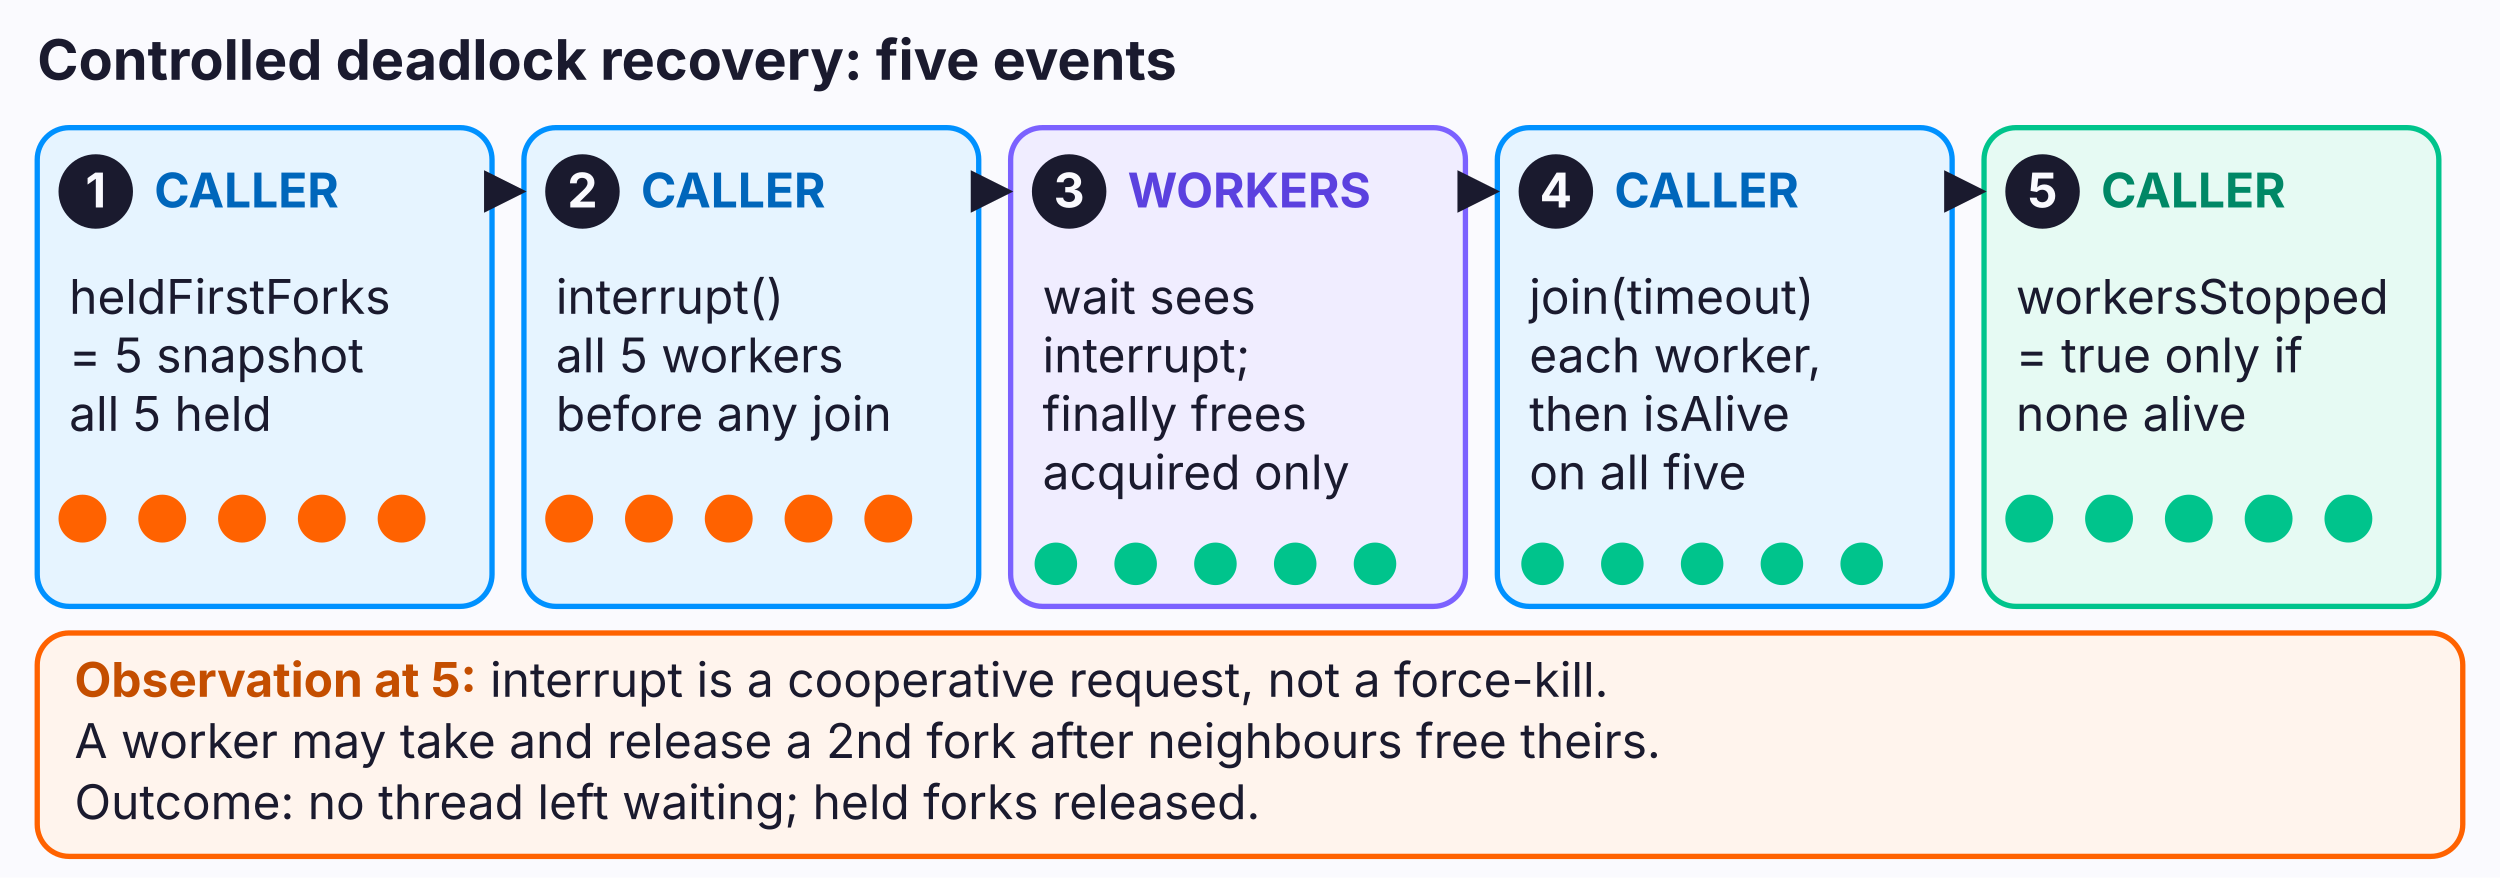
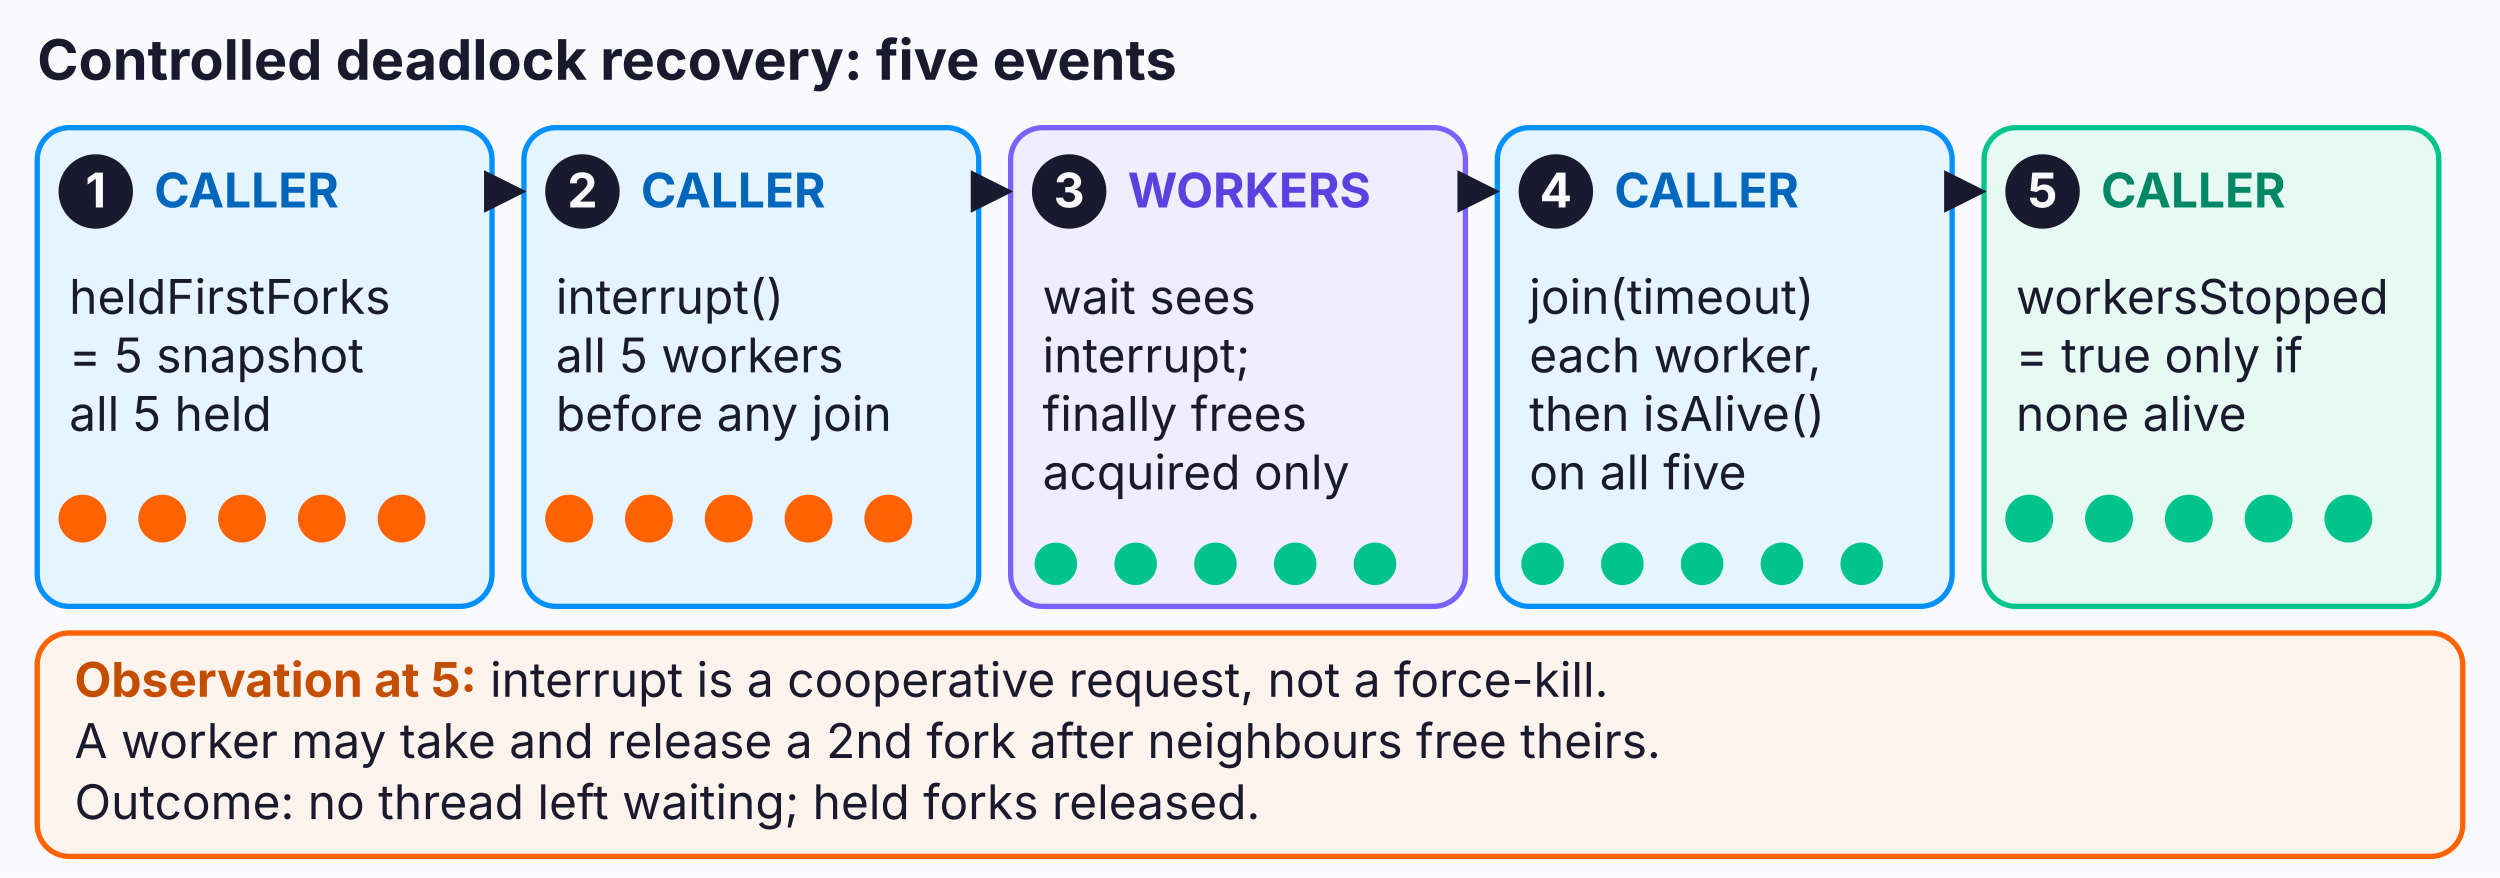
<svg xmlns="http://www.w3.org/2000/svg" viewBox="0 0 940 330" role="img" font-family="Inter,sans-serif" aria-label="Five numbered events show the caller recording five held first forks, interrupting all workers before joining, workers freeing only acquired forks, bounded joins with isAlive checks, and a stopped snapshot only if none are alive.">
  <defs>
    <marker id="recovery-arrow-pjava02" markerWidth="8" markerHeight="8" refX="7" refY="4" orient="auto">
      <path d="M0 0L8 4L0 8z" fill="#1A1A2E" />
    </marker>
  </defs>
  <rect width="940" height="330" fill="#FAFAFE" />
  <text x="14" y="30" font-size="21" font-weight="700" fill="#1A1A2E">Controlled deadlock recovery: five events</text>
  <g font-size="18" fill="#1A1A2E">
    <rect x="14" y="48" width="171" height="180" rx="12" fill="#E6F4FF" stroke="#0091FF" stroke-width="2" />
    <circle cx="36" cy="72" r="14" fill="#1A1A2E" />
    <text x="36" y="78" text-anchor="middle" font-weight="700" fill="#FAFAFE">1</text>
    <text x="58" y="78" font-weight="700" fill="#0066BB">CALLER</text>
    <text x="26" y="118">heldFirstForks</text>
    <text x="26" y="140">= 5 snapshot</text>
    <text x="26" y="162">all 5 held</text>
    <g fill="#FF6200">
      <circle cx="31" cy="195" r="9" />
      <circle cx="61" cy="195" r="9" />
      <circle cx="91" cy="195" r="9" />
      <circle cx="121" cy="195" r="9" />
      <circle cx="151" cy="195" r="9" />
    </g>
    <rect x="197" y="48" width="171" height="180" rx="12" fill="#E6F4FF" stroke="#0091FF" stroke-width="2" />
    <circle cx="219" cy="72" r="14" fill="#1A1A2E" />
    <text x="219" y="78" text-anchor="middle" font-weight="700" fill="#FAFAFE">2</text>
    <text x="241" y="78" font-weight="700" fill="#0066BB">CALLER</text>
    <text x="209" y="118">interrupt()</text>
    <text x="209" y="140">all 5 workers</text>
    <text x="209" y="162">before any join</text>
    <g fill="#FF6200">
      <circle cx="214" cy="195" r="9" />
      <circle cx="244" cy="195" r="9" />
      <circle cx="274" cy="195" r="9" />
      <circle cx="304" cy="195" r="9" />
      <circle cx="334" cy="195" r="9" />
    </g>
    <rect x="380" y="48" width="171" height="180" rx="12" fill="#F0EDFF" stroke="#7B61FF" stroke-width="2" />
    <circle cx="402" cy="72" r="14" fill="#1A1A2E" />
    <text x="402" y="78" text-anchor="middle" font-weight="700" fill="#FAFAFE">3</text>
    <text x="424" y="78" font-weight="700" fill="#5B41DF">WORKERS</text>
    <text x="392" y="118">wait sees</text>
    <text x="392" y="140">interrupt;</text>
    <text x="392" y="162">finally frees</text>
    <text x="392" y="184">acquired only</text>
    <g fill="#00C48C">
      <circle cx="397" cy="212" r="8" />
      <circle cx="427" cy="212" r="8" />
      <circle cx="457" cy="212" r="8" />
      <circle cx="487" cy="212" r="8" />
      <circle cx="517" cy="212" r="8" />
    </g>
    <rect x="563" y="48" width="171" height="180" rx="12" fill="#E6F4FF" stroke="#0091FF" stroke-width="2" />
    <circle cx="585" cy="72" r="14" fill="#1A1A2E" />
    <text x="585" y="78" text-anchor="middle" font-weight="700" fill="#FAFAFE">4</text>
    <text x="607" y="78" font-weight="700" fill="#0066BB">CALLER</text>
    <text x="575" y="118">join(timeout)</text>
    <text x="575" y="140">each worker,</text>
-     <text x="575" y="162">then isAlive</text>
+     <text x="575" y="162">then isAlive()</text>
    <text x="575" y="184">on all five</text>
    <g fill="#00C48C">
      <circle cx="580" cy="212" r="8" />
      <circle cx="610" cy="212" r="8" />
      <circle cx="640" cy="212" r="8" />
      <circle cx="670" cy="212" r="8" />
      <circle cx="700" cy="212" r="8" />
    </g>
    <rect x="746" y="48" width="171" height="180" rx="12" fill="#E6FAF3" stroke="#00C48C" stroke-width="2" />
    <circle cx="768" cy="72" r="14" fill="#1A1A2E" />
    <text x="768" y="78" text-anchor="middle" font-weight="700" fill="#FAFAFE">5</text>
    <text x="790" y="78" font-weight="700" fill="#008866">CALLER</text>
    <text x="758" y="118">workersStopped</text>
    <text x="758" y="140">= true only if</text>
    <text x="758" y="162">none alive</text>
    <g fill="#00C48C">
      <circle cx="763" cy="195" r="9" />
      <circle cx="793" cy="195" r="9" />
      <circle cx="823" cy="195" r="9" />
      <circle cx="853" cy="195" r="9" />
      <circle cx="883" cy="195" r="9" />
    </g>
  </g>
  <g stroke="#1A1A2E" stroke-width="2" marker-end="url(#recovery-arrow-pjava02)">
    <path d="M186 72H196" />
    <path d="M369 72H379" />
    <path d="M552 72H562" />
    <path d="M735 72H745" />
  </g>
  <rect x="14" y="238" width="912" height="84" rx="12" fill="#FFF4ED" stroke="#FF6200" stroke-width="2" />
  <g font-size="18" fill="#1A1A2E">
    <text x="28" y="262">
      <tspan font-weight="700" fill="#C44E00">Observation at 5:</tspan> interrupt is a cooperative request, not a force-kill.</text>
    <text x="28" y="285">A worker may take and release a 2nd fork after neighbours free theirs.</text>
    <text x="28" y="308">Outcome: no thread left waiting; held forks released.</text>
  </g>
</svg>
